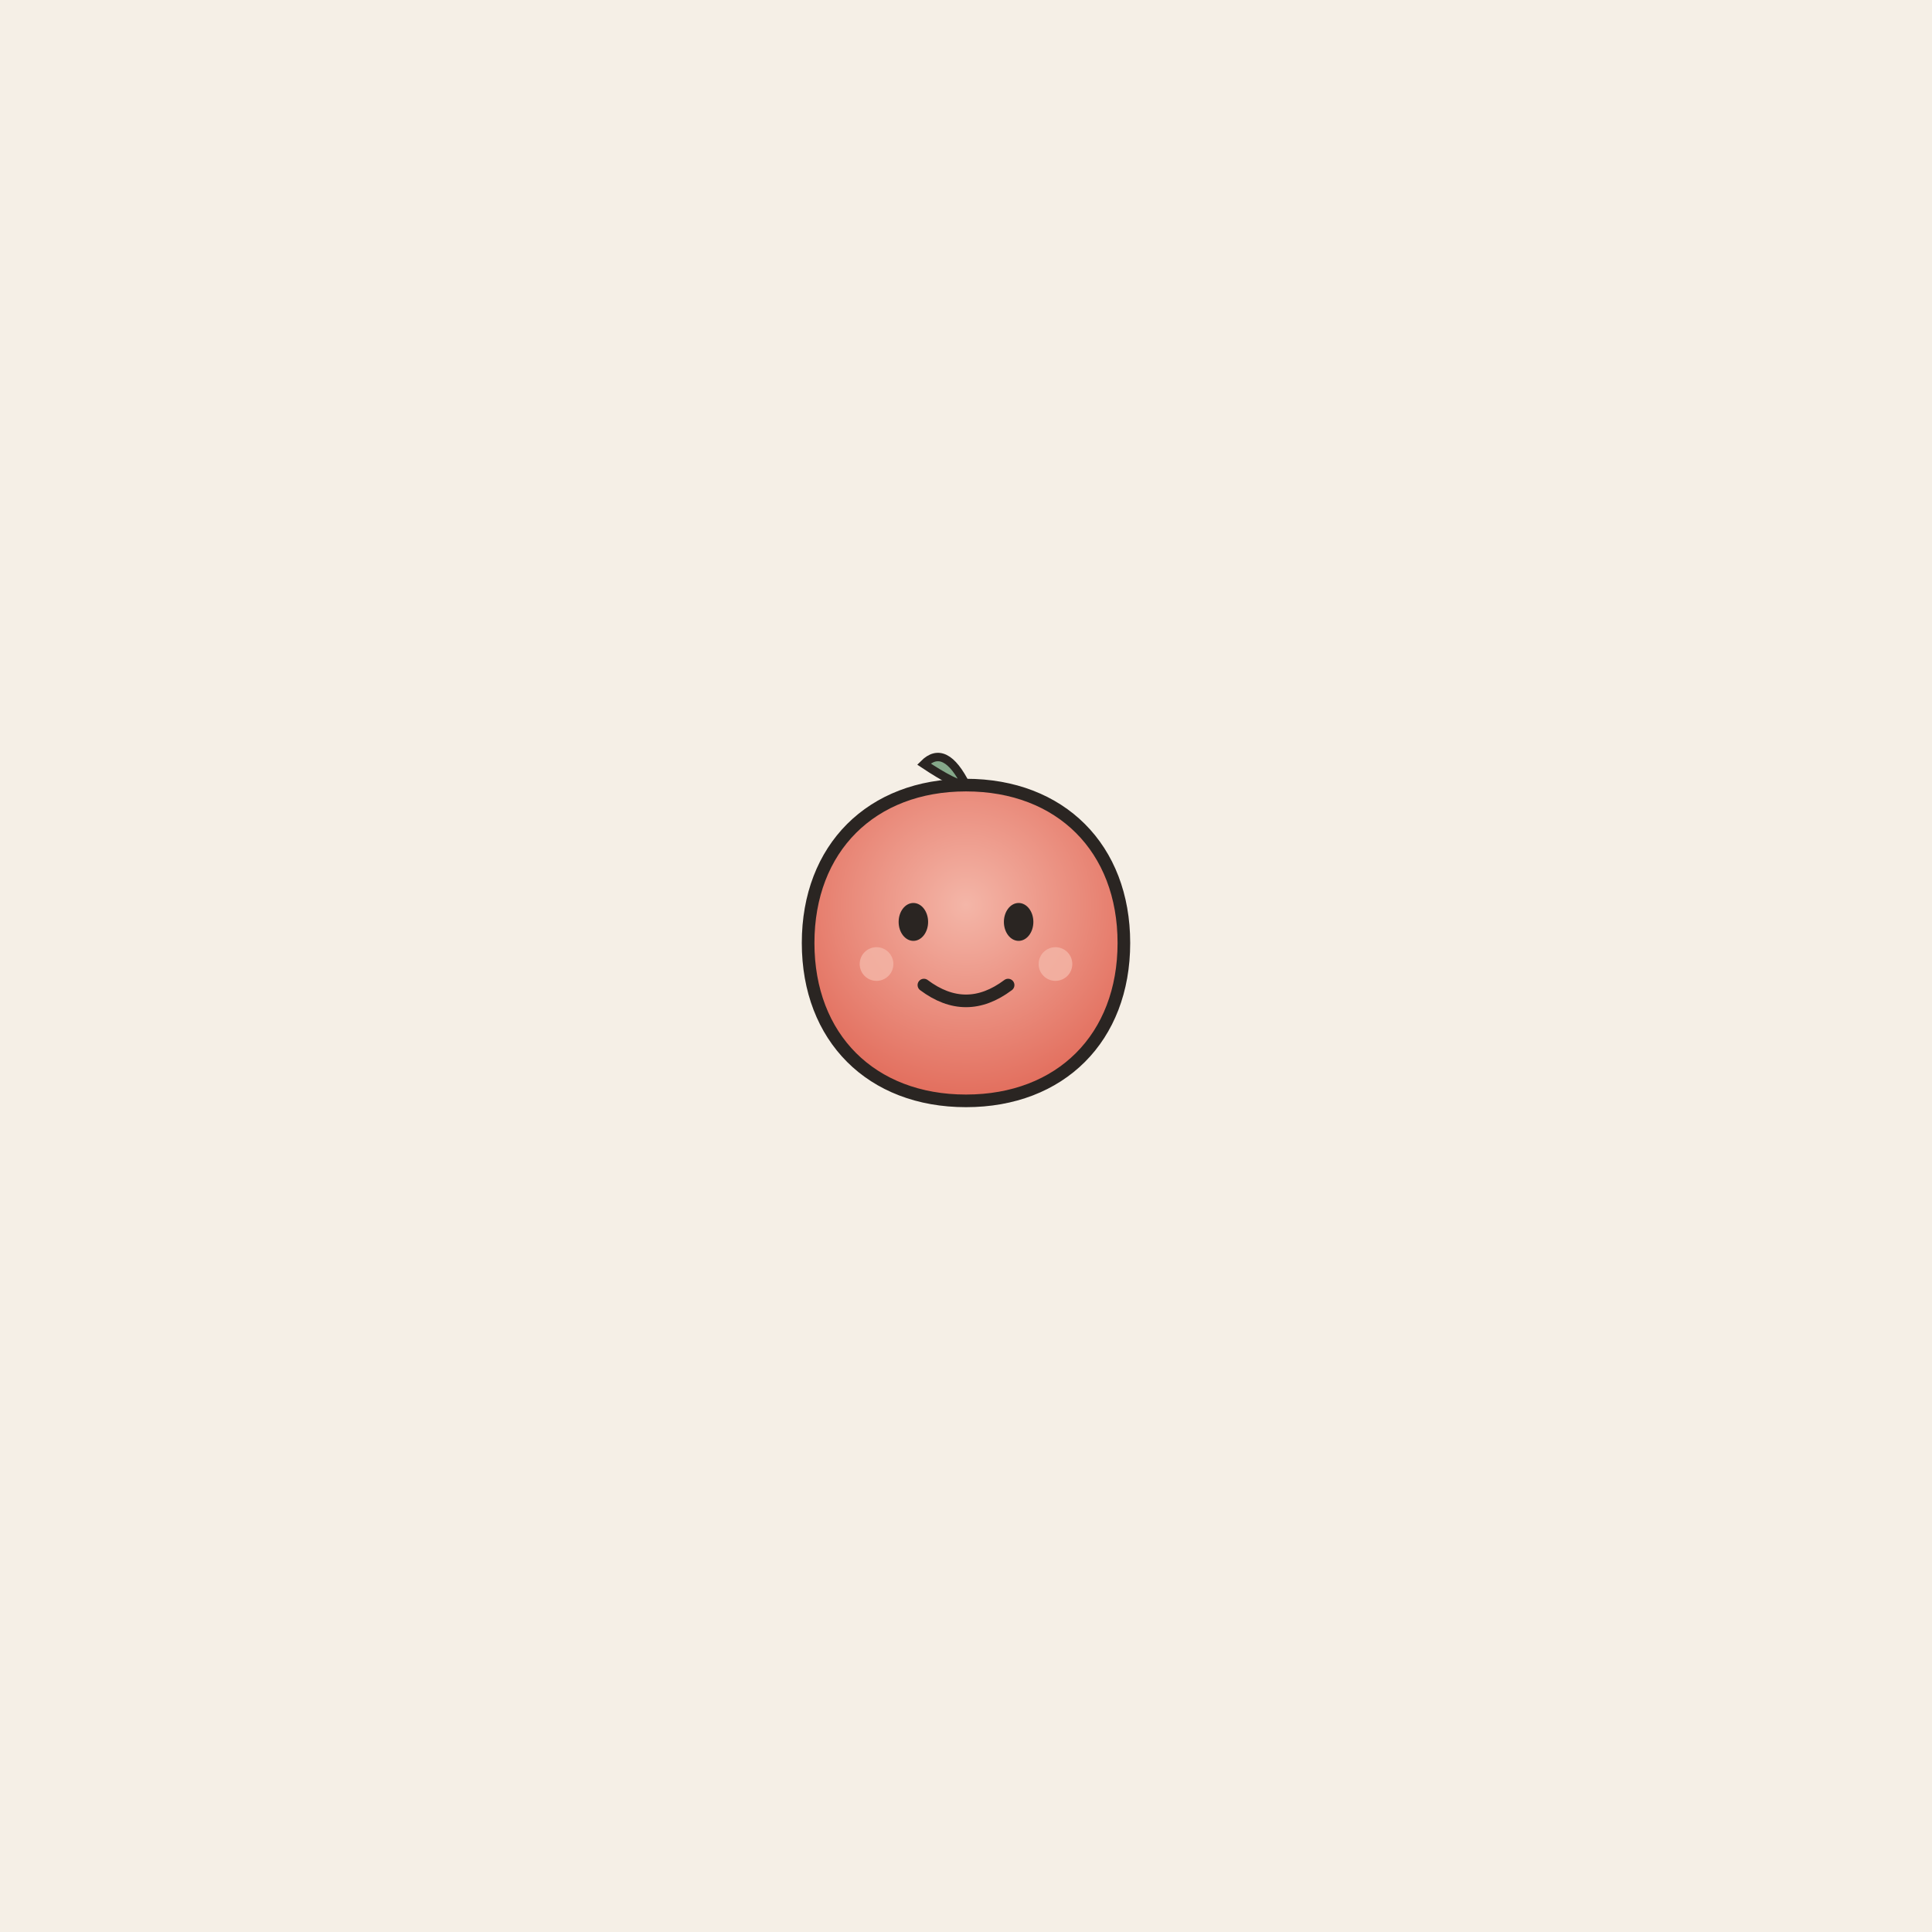
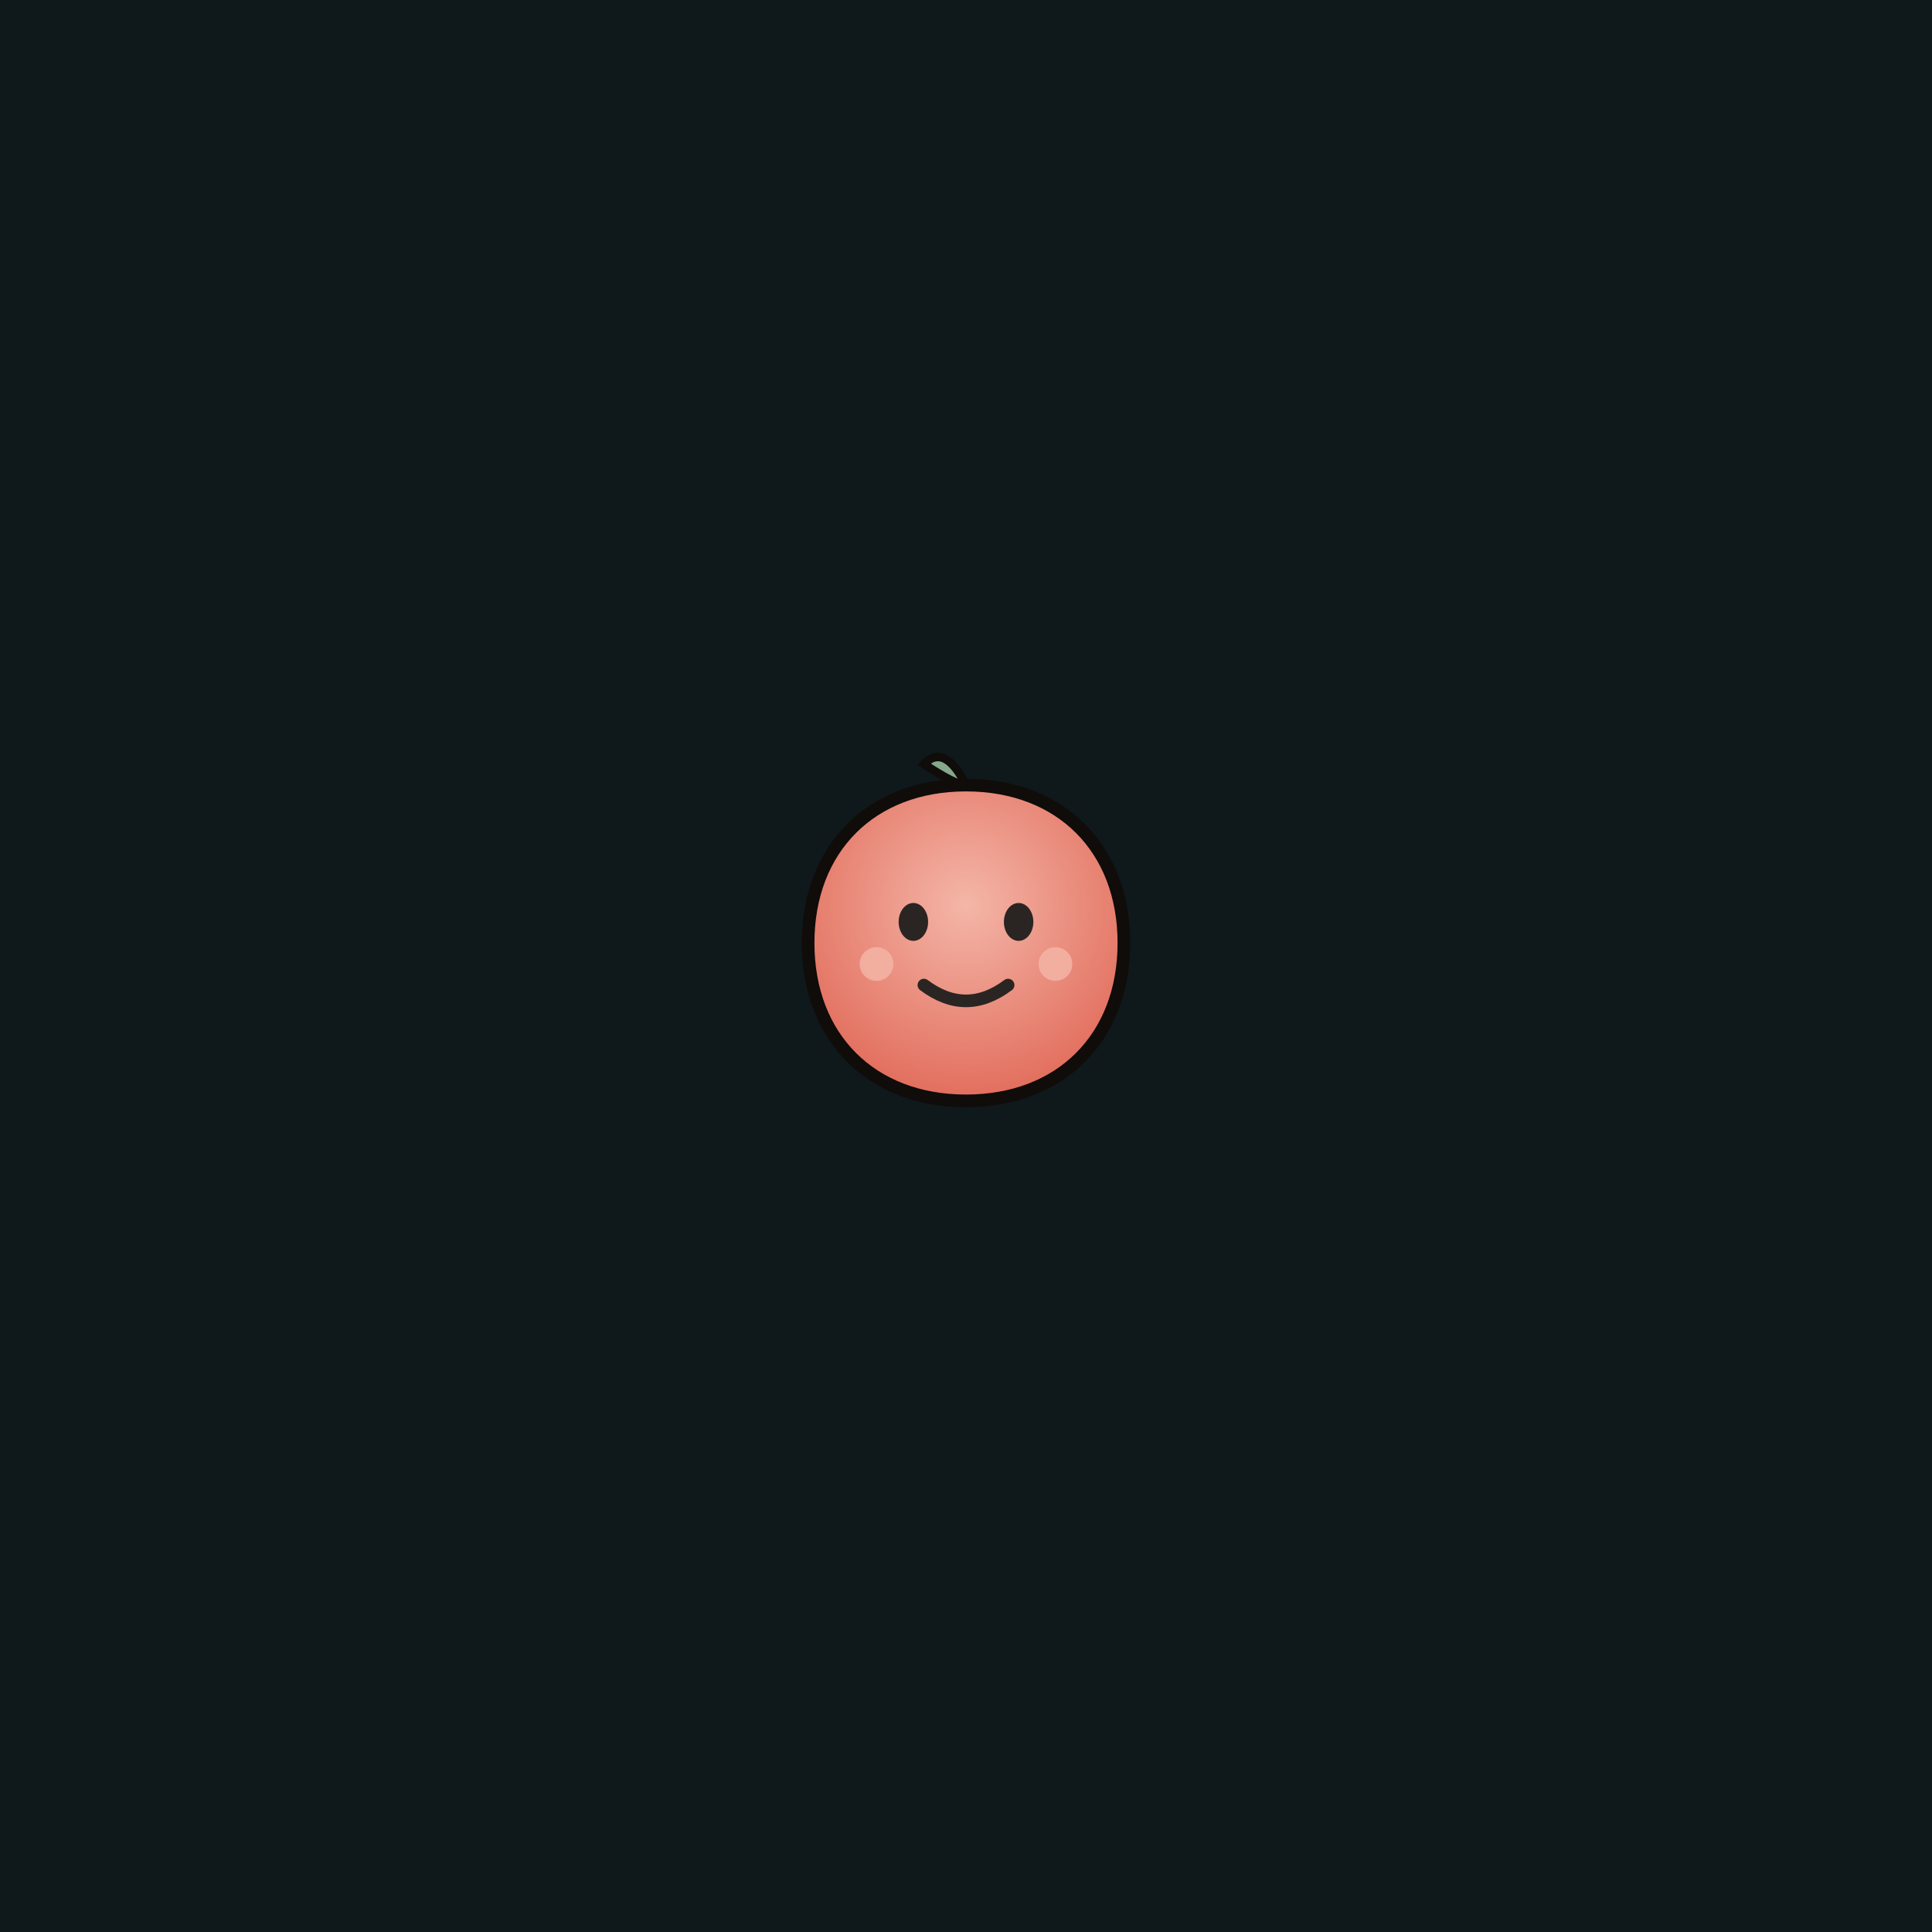
<svg xmlns="http://www.w3.org/2000/svg" width="2732" height="2732" viewBox="0 0 2732 2732">
-   <rect width="2732" height="2732" fill="#F5EFE6" />
+   <rect width="2732" height="2732" fill="#0F181B" />
  <svg x="1046" y="1006" width="640" height="640" viewBox="-3 -4 42 43">
    <defs>
      <radialGradient id="pipSplash" cx="50%" cy="38%" r="62%">
        <stop offset="0%" stop-color="#F4B6A8" />
        <stop offset="100%" stop-color="#E26D5C" />
      </radialGradient>
    </defs>
-     <path d="M18 3 C 27 3, 33 9, 33 18 C 33 27, 27 33, 18 33 C 9 33, 3 27, 3 18 C 3 9, 9 3, 18 3 Z" fill="url(#pipSplash)" stroke="#2A2522" stroke-width="1.2" />
-     <path d="M18 3 Q 16 -1, 14 1 Q 17 3, 18 3 Z" fill="#85A88A" stroke="#2A2522" stroke-width="0.8" />
+     <path d="M18 3 C 27 3, 33 9, 33 18 C 33 27, 27 33, 18 33 C 9 33, 3 27, 3 18 C 3 9, 9 3, 18 3 Z" fill="url(#pipSplash)" stroke="#0F0C0A" stroke-width="1.2" />
+     <path d="M18 3 Q 16 -1, 14 1 Q 17 3, 18 3 Z" fill="#85A88A" stroke="#0F0C0A" stroke-width="0.8" />
    <ellipse cx="13" cy="16" rx="1.4" ry="1.8" fill="#2A2522" />
    <ellipse cx="23" cy="16" rx="1.4" ry="1.8" fill="#2A2522" />
    <circle cx="9.5" cy="20" r="1.6" fill="#F4B6A8" opacity="0.8" />
    <circle cx="26.5" cy="20" r="1.6" fill="#F4B6A8" opacity="0.8" />
    <path d="M14 22 Q 18 25, 22 22" stroke="#2A2522" stroke-width="1.2" fill="none" stroke-linecap="round" />
  </svg>
</svg>
